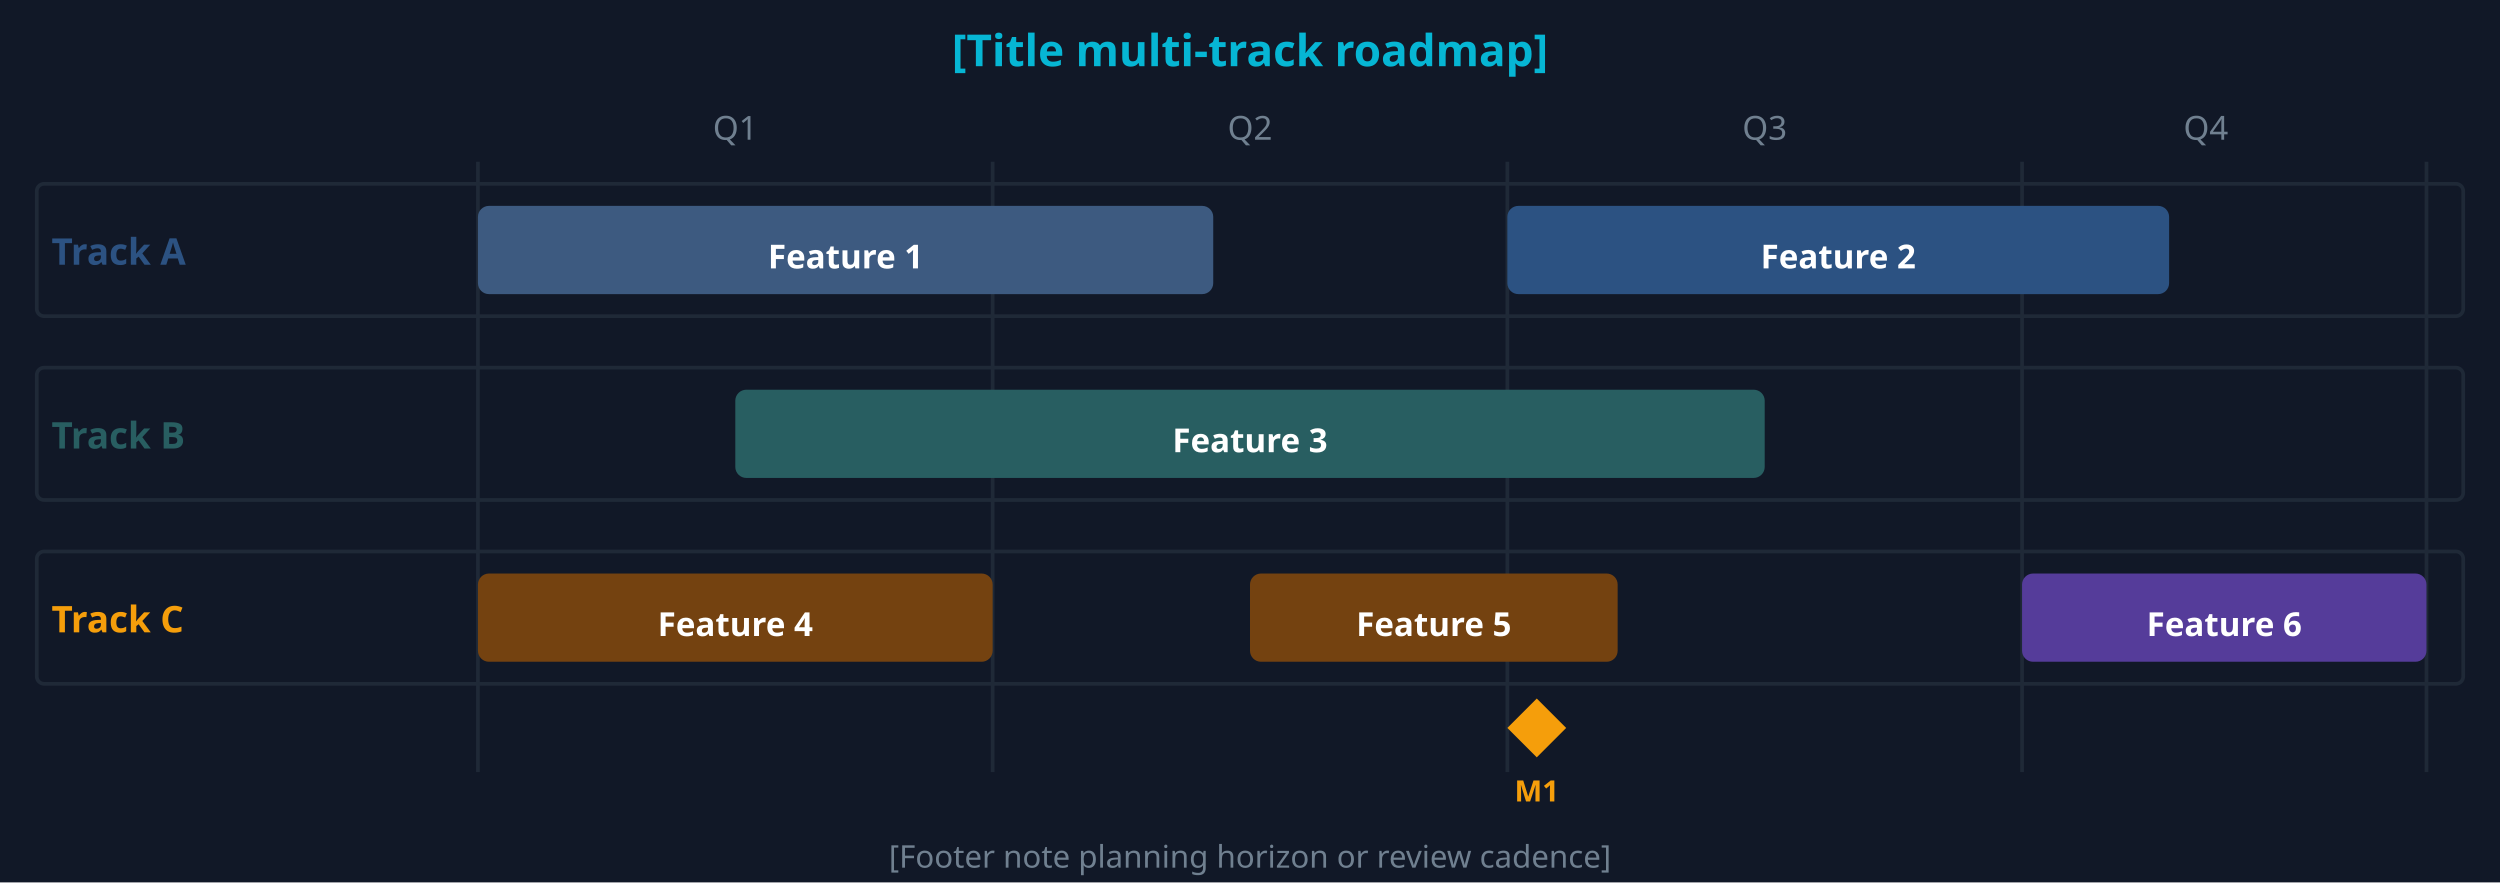
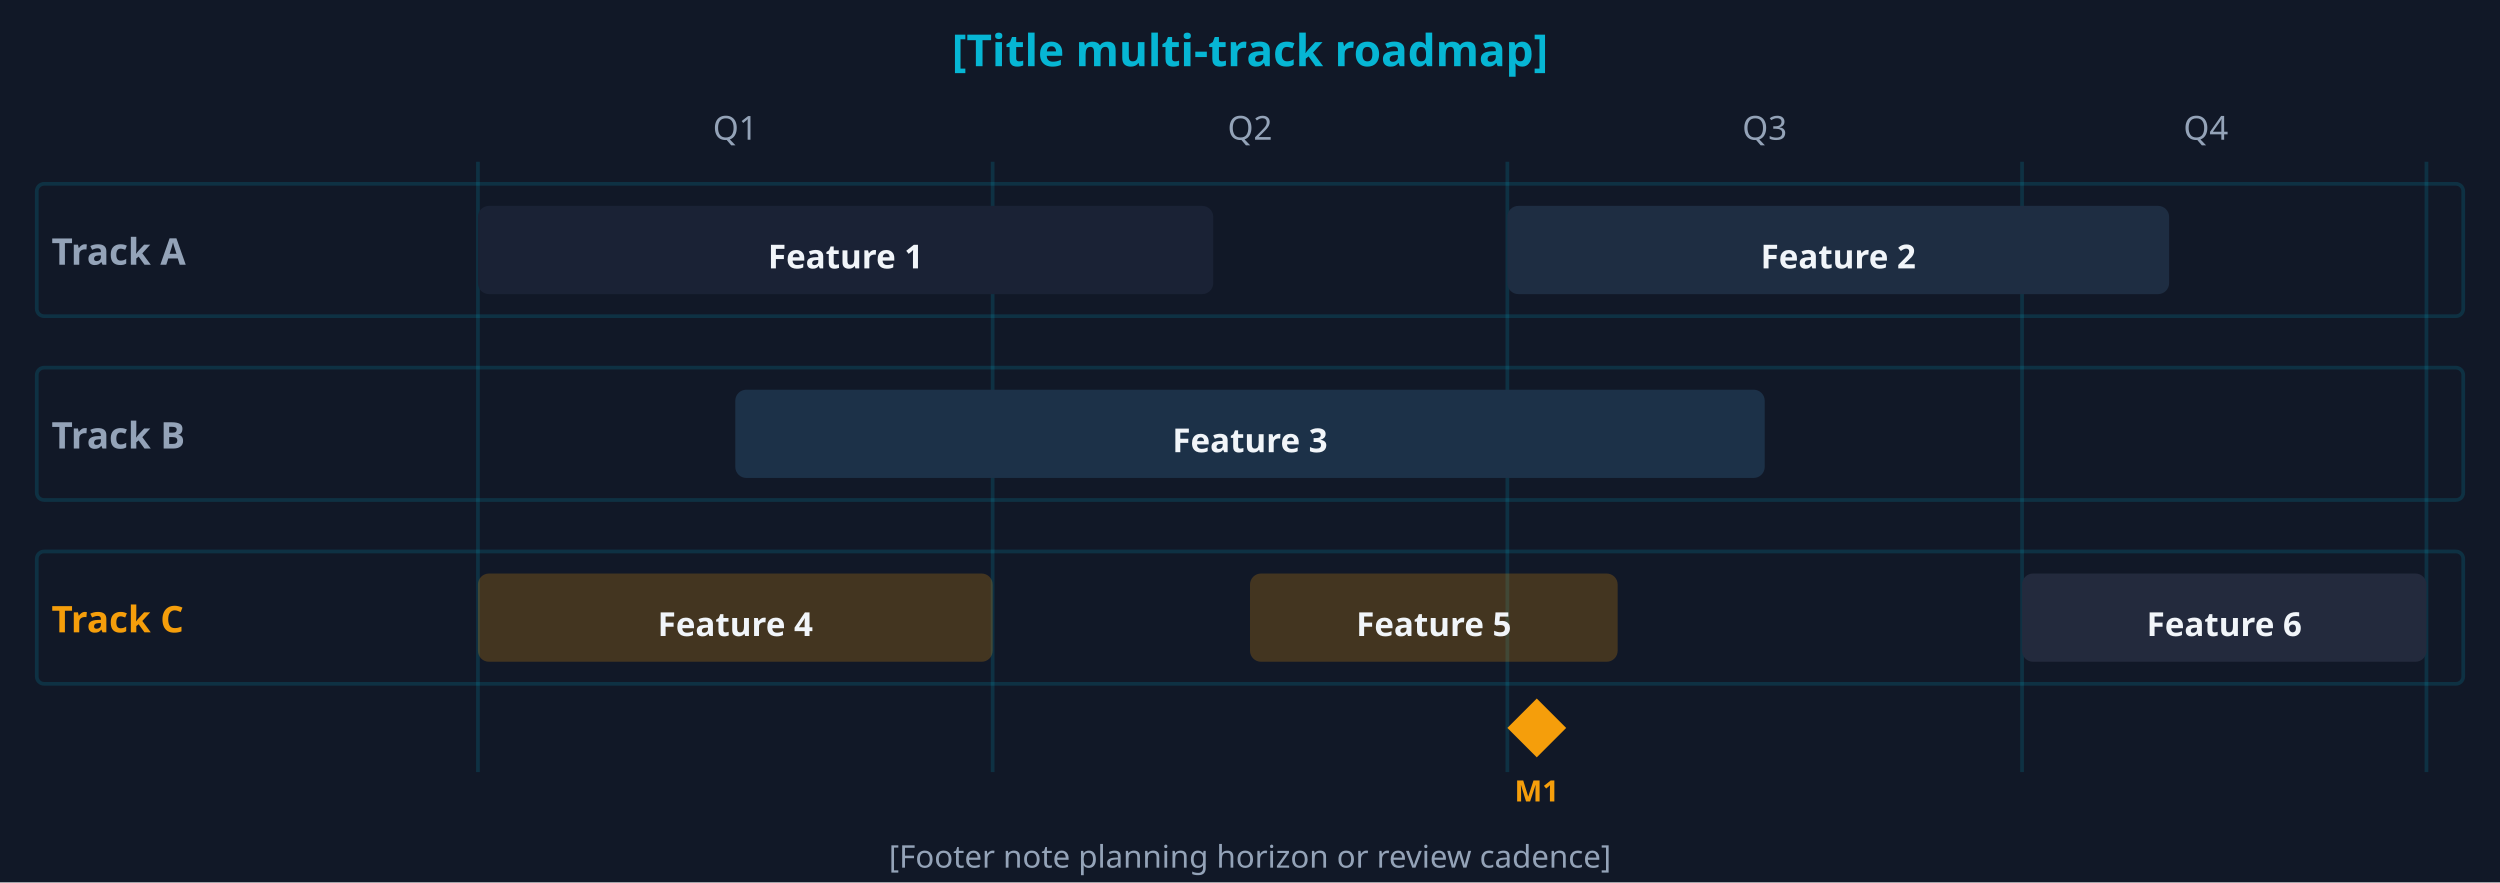
<svg xmlns="http://www.w3.org/2000/svg" viewBox="0 0 680 240" width="680" height="240" role="img" aria-labelledby="title desc">
  <rect width="100%" height="100%" fill="#111827" />
  <g font-family="system-ui, Segoe UI, sans-serif">
    <text x="340" y="18" text-anchor="middle" font-weight="700" font-size="12" fill="#06B6D4">[Title  multi-track roadmap]</text>
-     <text x="200" y="38" text-anchor="middle" font-size="9" fill="#708090">Q1</text>
-     <text x="340" y="38" text-anchor="middle" font-size="9" fill="#708090">Q2</text>
-     <text x="480" y="38" text-anchor="middle" font-size="9" fill="#708090">Q3</text>
-     <text x="600" y="38" text-anchor="middle" font-size="9" fill="#708090">Q4</text>
-     <g stroke="#1f2937" stroke-width="1">
+     <text x="200" y="38" text-anchor="middle" font-size="9" fill="#94a3b8">Q1</text>
+     <text x="340" y="38" text-anchor="middle" font-size="9" fill="#94a3b8">Q2</text>
+     <text x="480" y="38" text-anchor="middle" font-size="9" fill="#94a3b8">Q3</text>
+     <text x="600" y="38" text-anchor="middle" font-size="9" fill="#94a3b8">Q4</text>
+     <g stroke="rgba(6,182,212,0.16)" stroke-width="1">
      <line x1="130" y1="44" x2="130" y2="210" />
      <line x1="270" y1="44" x2="270" y2="210" />
      <line x1="410" y1="44" x2="410" y2="210" />
      <line x1="550" y1="44" x2="550" y2="210" />
      <line x1="660" y1="44" x2="660" y2="210" />
    </g>
-     <text x="14" y="72" font-size="10" fill="#2c5282" font-weight="700">Track A</text>
-     <rect x="10" y="50" width="660" height="36" rx="2" fill="none" stroke="#1f2937" stroke-width="1" />
-     <rect x="130" y="56" width="200" height="24" rx="3" fill="#3d5a80" />
-     <text x="230" y="73" text-anchor="middle" fill="#fff" font-size="9" font-weight="600">Feature 1</text>
-     <rect x="410" y="56" width="180" height="24" rx="3" fill="#2c5282" />
-     <text x="500" y="73" text-anchor="middle" fill="#fff" font-size="9" font-weight="600">Feature 2</text>
-     <text x="14" y="122" font-size="10" fill="#285e61" font-weight="700">Track B</text>
-     <rect x="10" y="100" width="660" height="36" rx="2" fill="none" stroke="#1f2937" stroke-width="1" />
-     <rect x="200" y="106" width="280" height="24" rx="3" fill="#285e61" />
-     <text x="340" y="123" text-anchor="middle" fill="#fff" font-size="9" font-weight="600">Feature 3</text>
+     <text x="14" y="72" font-size="10" fill="#94A3B8" font-weight="700">Track A</text>
+     <rect x="10" y="50" width="660" height="36" rx="2" fill="none" stroke="rgba(6,182,212,0.16)" stroke-width="1" />
+     <rect x="130" y="56" width="200" height="24" rx="3" fill="#1a2235" />
+     <text x="230" y="73" text-anchor="middle" fill="#F1F5F9" font-size="9" font-weight="600">Feature 1</text>
+     <rect x="410" y="56" width="180" height="24" rx="3" fill="#1e2d42" />
+     <text x="500" y="73" text-anchor="middle" fill="#F1F5F9" font-size="9" font-weight="600">Feature 2</text>
+     <text x="14" y="122" font-size="10" fill="#94A3B8" font-weight="700">Track B</text>
+     <rect x="10" y="100" width="660" height="36" rx="2" fill="none" stroke="rgba(6,182,212,0.16)" stroke-width="1" />
+     <rect x="200" y="106" width="280" height="24" rx="3" fill="#1c3148" />
+     <text x="340" y="123" text-anchor="middle" fill="#F1F5F9" font-size="9" font-weight="600">Feature 3</text>
    <text x="14" y="172" font-size="10" fill="#F59E0B" font-weight="700">Track C</text>
-     <rect x="10" y="150" width="660" height="36" rx="2" fill="none" stroke="#1f2937" stroke-width="1" />
-     <rect x="130" y="156" width="140" height="24" rx="3" fill="#744210" />
-     <text x="200" y="173" text-anchor="middle" fill="#fff" font-size="9" font-weight="600">Feature 4</text>
-     <rect x="340" y="156" width="100" height="24" rx="3" fill="#744210" />
-     <text x="390" y="173" text-anchor="middle" fill="#fff" font-size="9" font-weight="600">Feature 5</text>
-     <rect x="550" y="156" width="110" height="24" rx="3" fill="#553c9a" />
-     <text x="605" y="173" text-anchor="middle" fill="#fff" font-size="9" font-weight="600">Feature 6</text>
+     <rect x="10" y="150" width="660" height="36" rx="2" fill="none" stroke="rgba(6,182,212,0.16)" stroke-width="1" />
+     <rect x="130" y="156" width="140" height="24" rx="3" fill="rgba(245,158,11,0.22)" />
+     <text x="200" y="173" text-anchor="middle" fill="#F1F5F9" font-size="9" font-weight="600">Feature 4</text>
+     <rect x="340" y="156" width="100" height="24" rx="3" fill="rgba(245,158,11,0.22)" />
+     <text x="390" y="173" text-anchor="middle" fill="#F1F5F9" font-size="9" font-weight="600">Feature 5</text>
+     <rect x="550" y="156" width="110" height="24" rx="3" fill="#232a3d" />
+     <text x="605" y="173" text-anchor="middle" fill="#F1F5F9" font-size="9" font-weight="600">Feature 6</text>
    <polygon points="410,198 418,190 426,198 418,206" fill="#F59E0B" />
    <text x="418" y="218" text-anchor="middle" font-size="8" fill="#F59E0B" font-weight="600">M1</text>
  </g>
-   <text x="340" y="236" text-anchor="middle" font-family="system-ui, sans-serif" font-size="8.5" fill="#708090">[Footer note  planning horizon or review cadence]</text>
+   <text x="340" y="236" text-anchor="middle" font-family="system-ui, sans-serif" font-size="8.5" fill="#94a3b8">[Footer note  planning horizon or review cadence]</text>
</svg>
